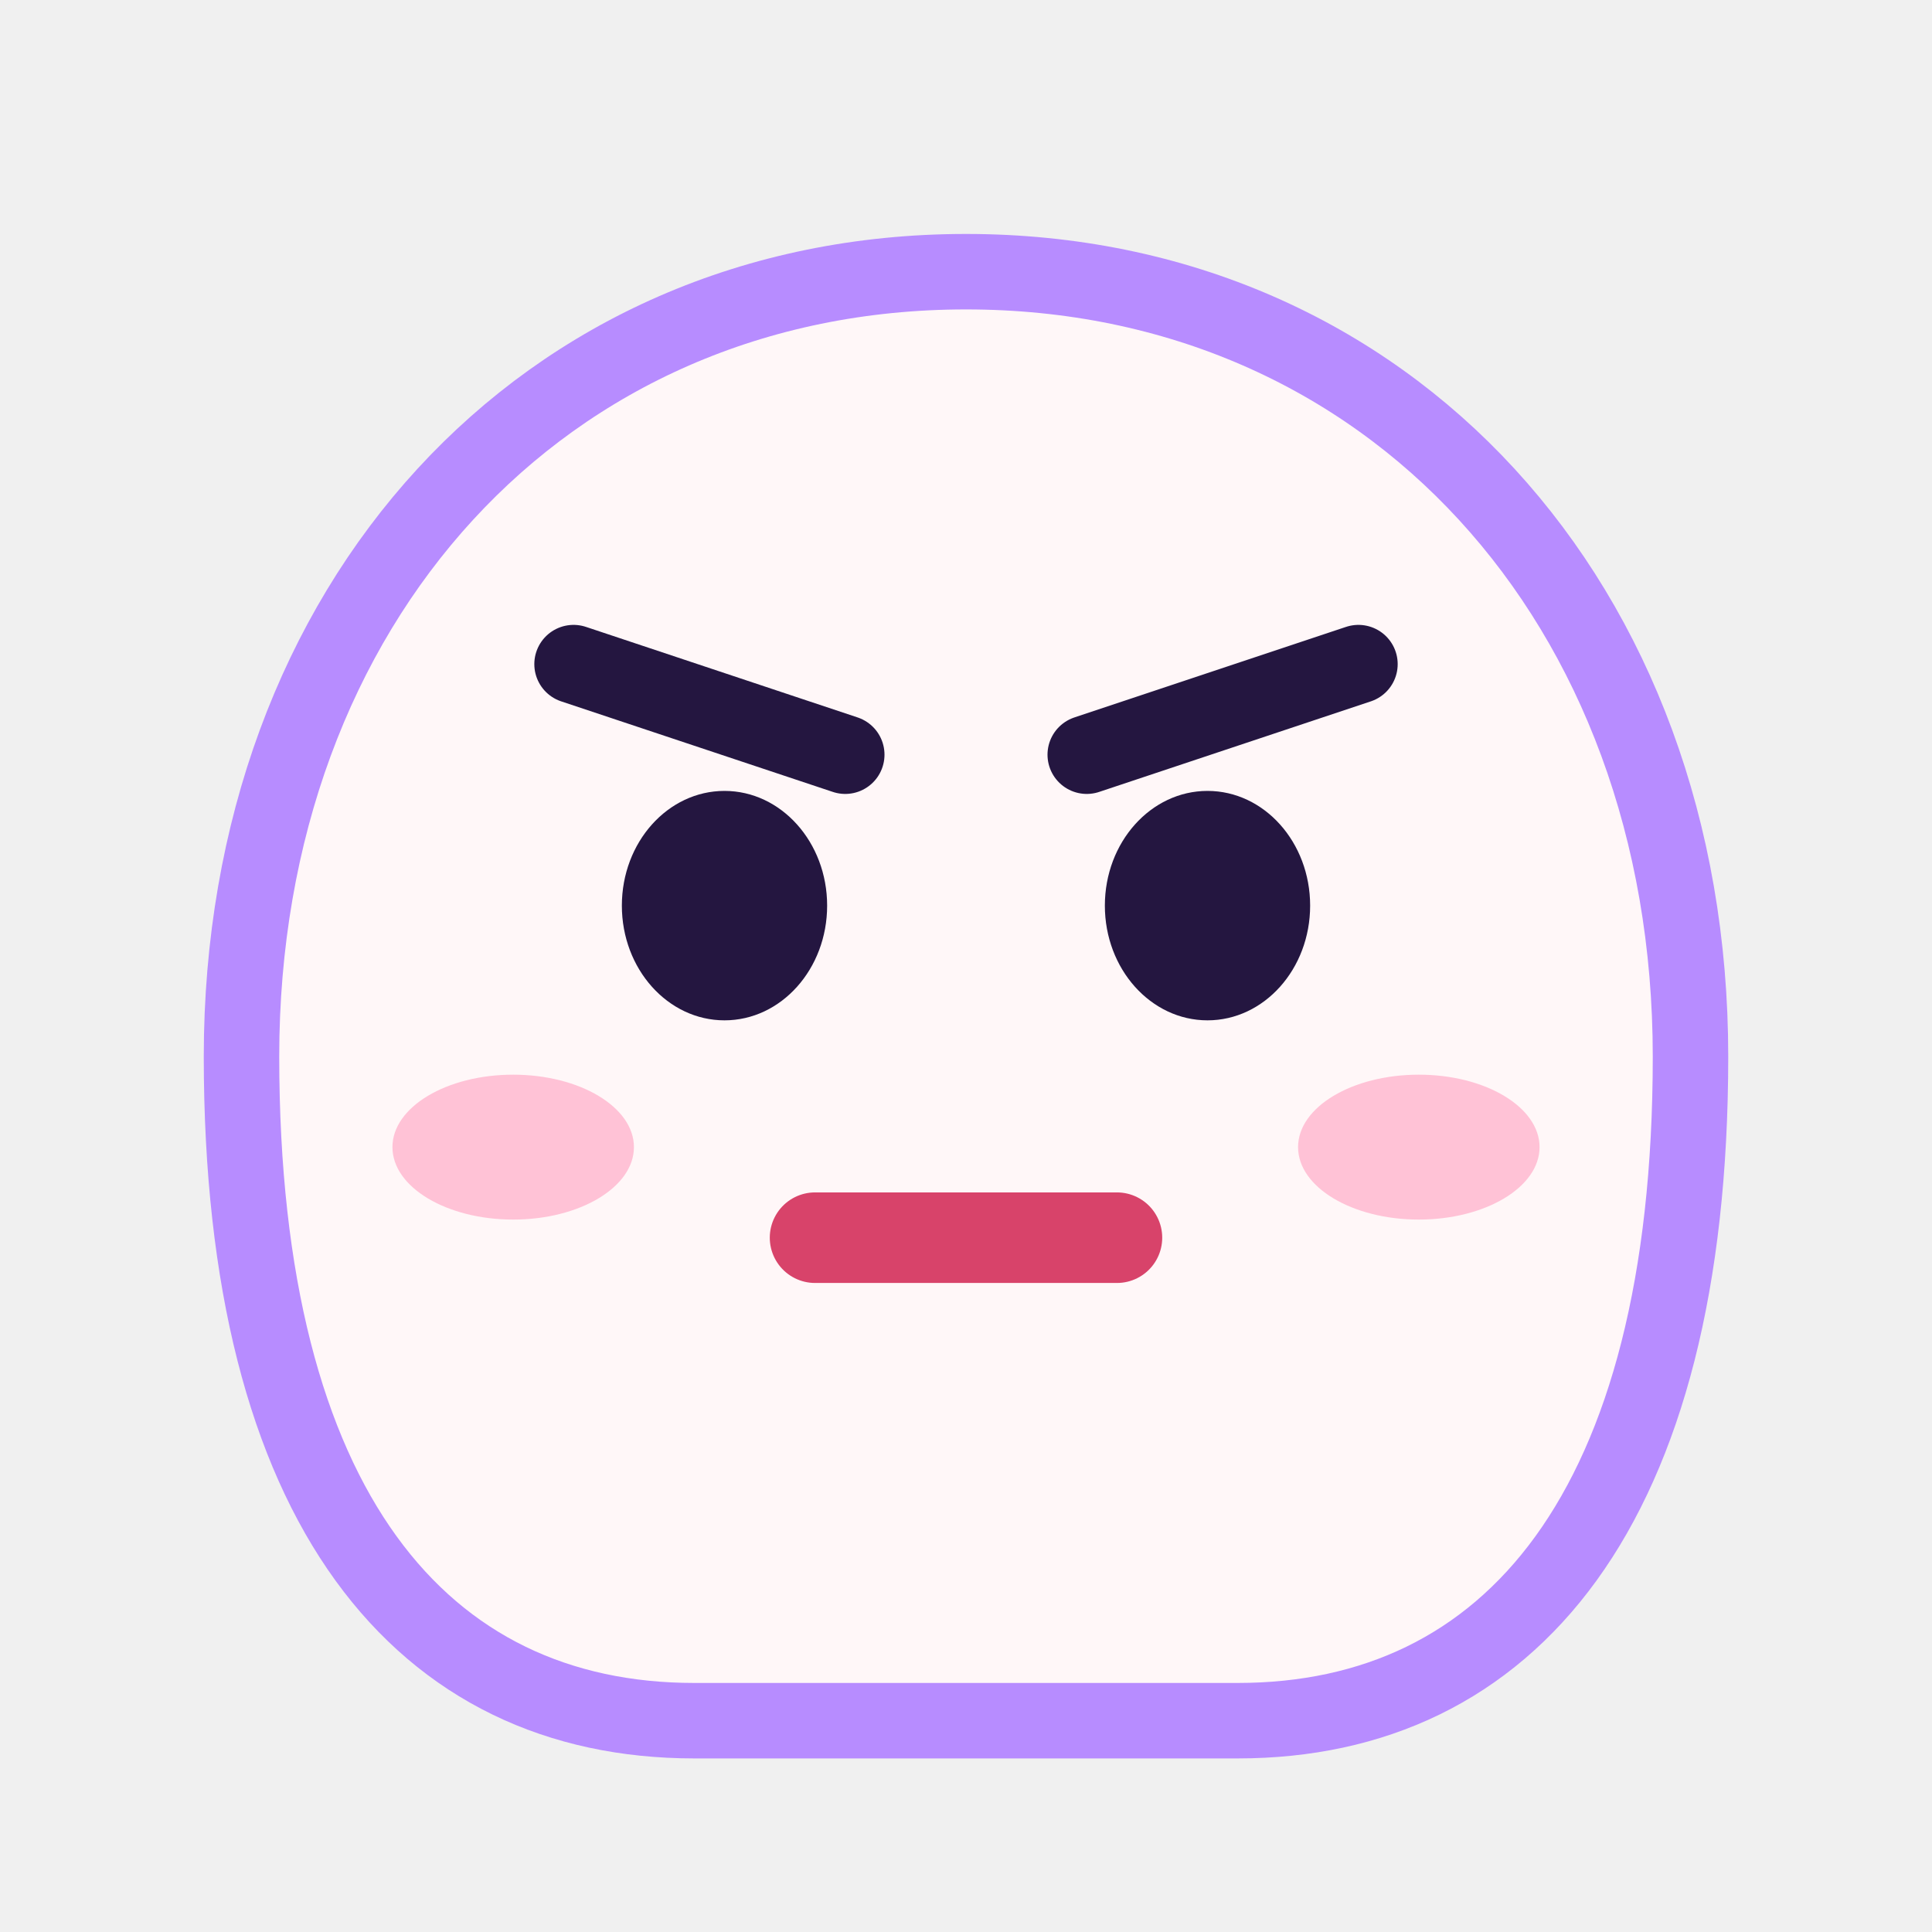
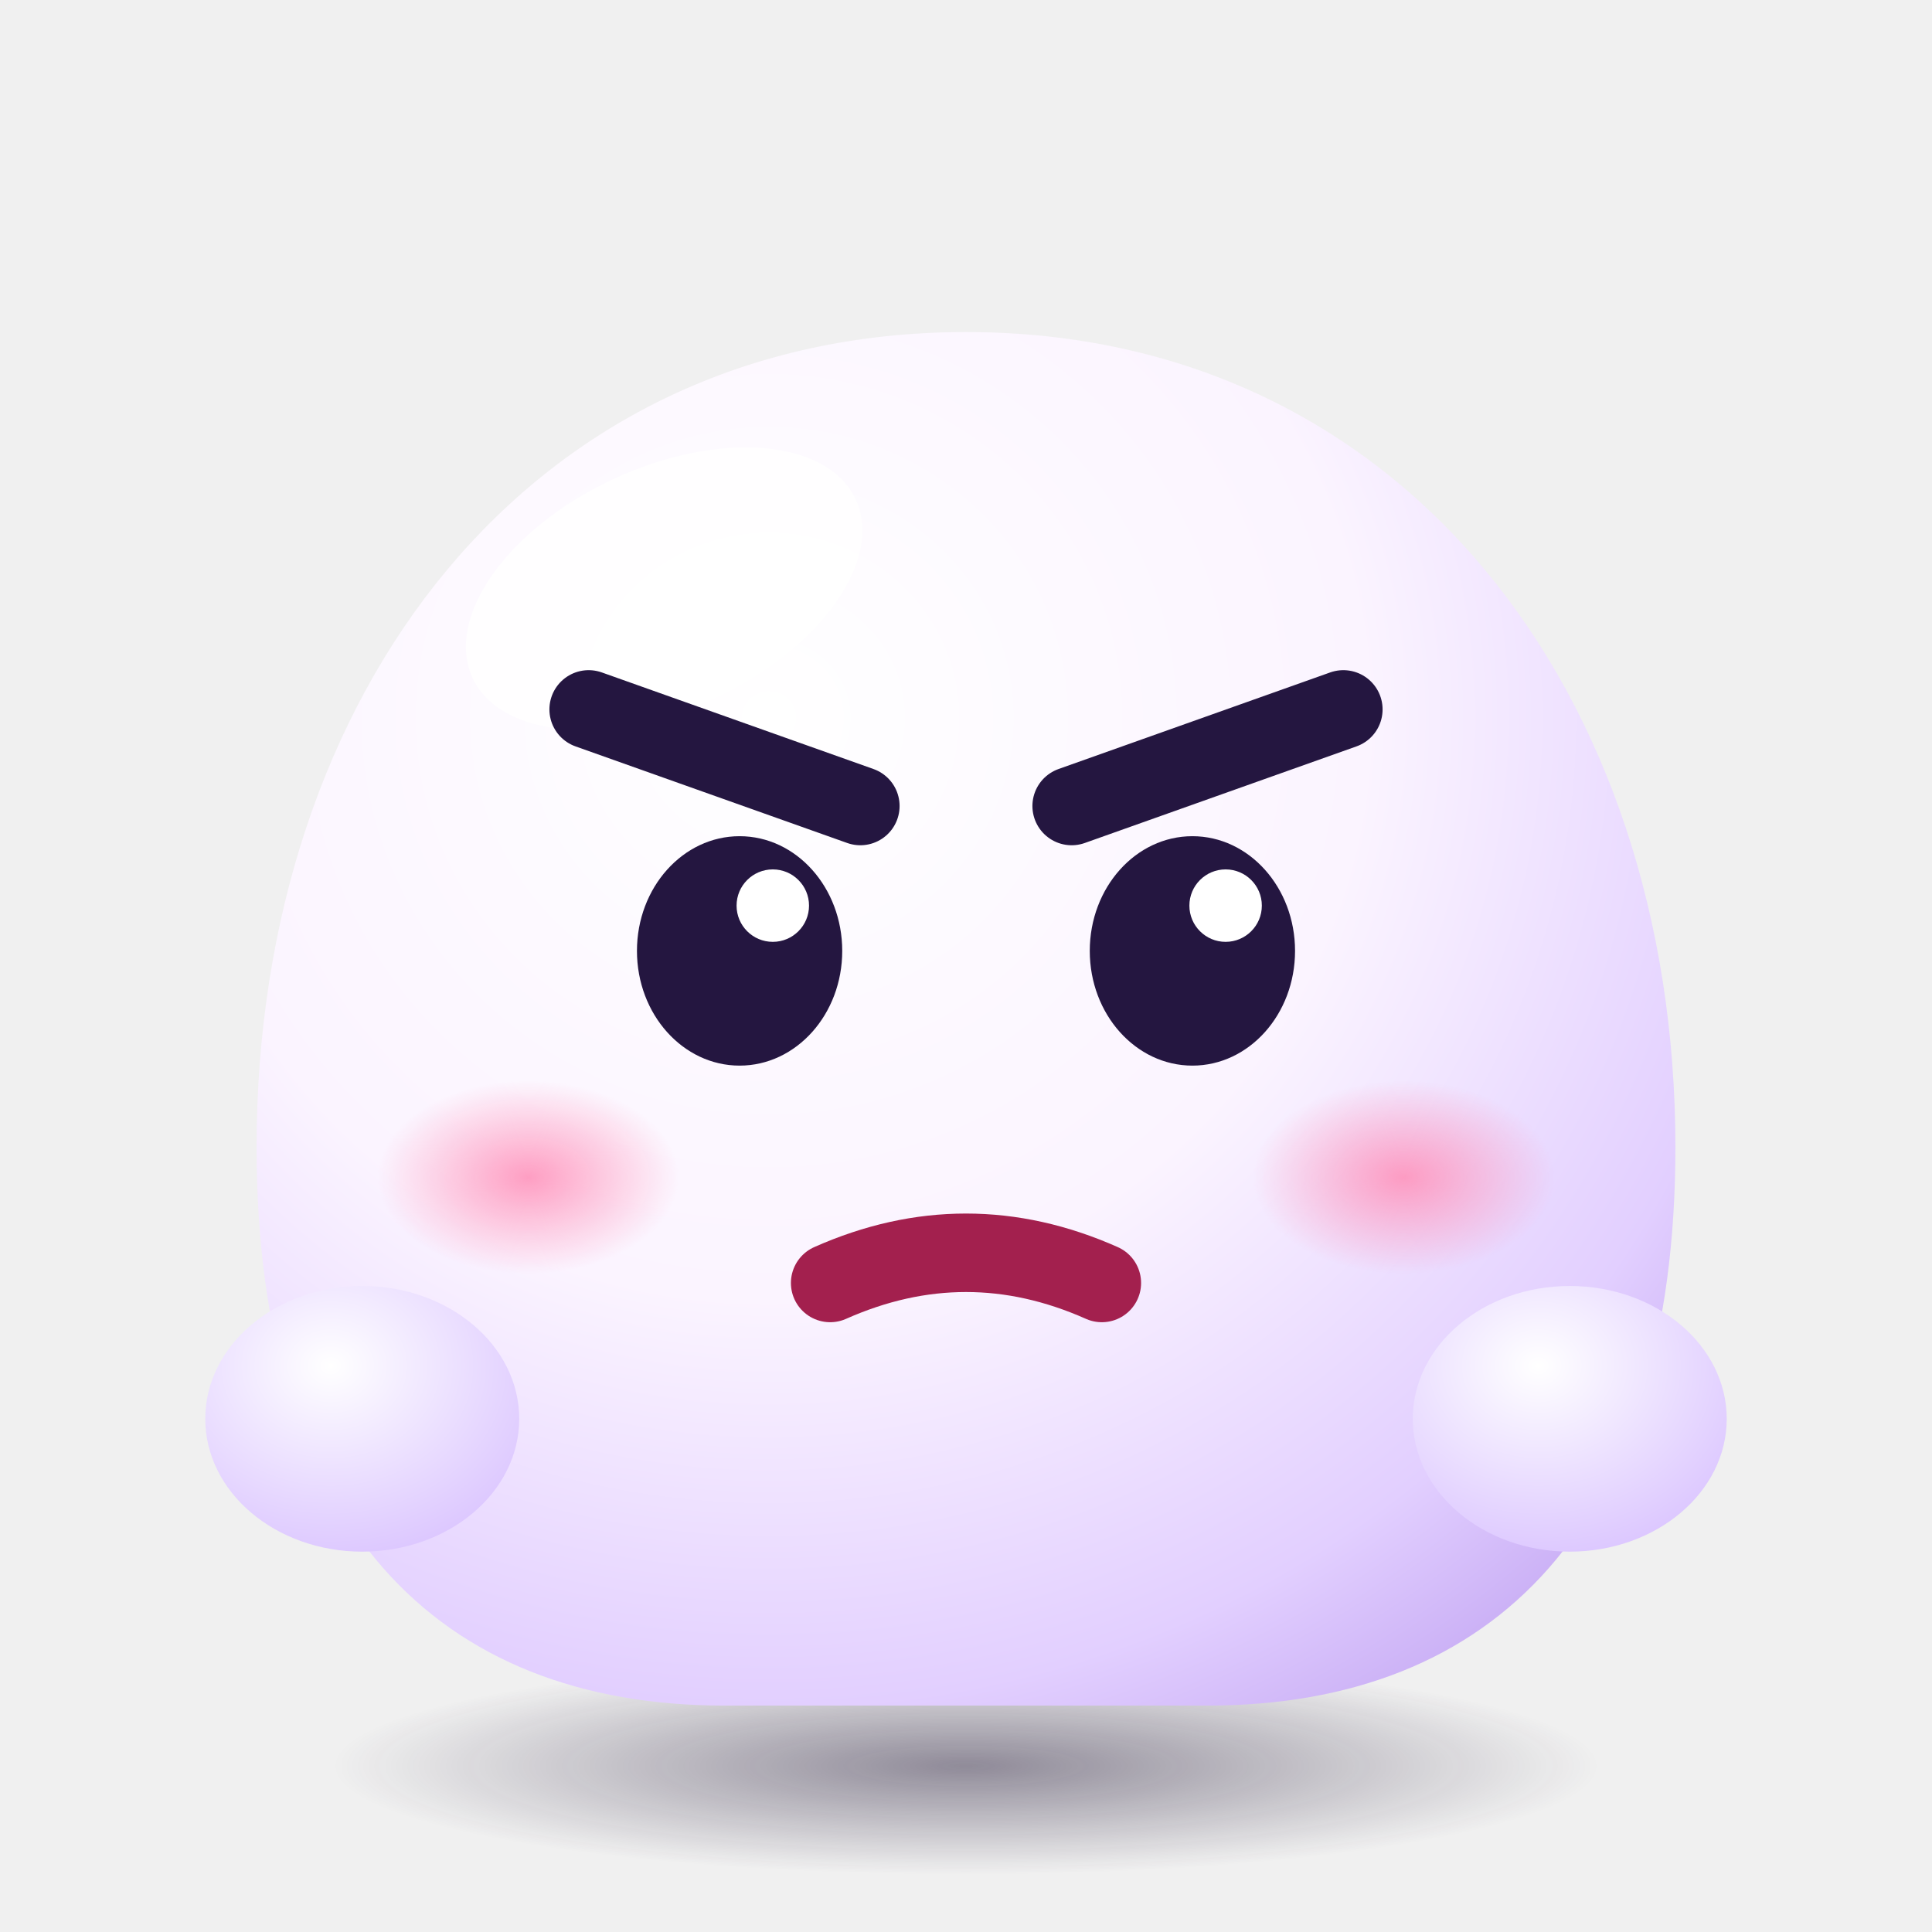
<svg xmlns="http://www.w3.org/2000/svg" viewBox="0 0 64 64">
-   <path d="M32 9C46 9 56 20 56 35C56 50 50 57 41 57H23C14 57 8 50 8 35C8 20 18 9 32 9Z" fill="#fff7f8" stroke="#b78cff" stroke-width="2.5" />
-   <ellipse cx="17" cy="38" rx="4" ry="2.4" fill="#ff9fc0" opacity=".6" />
-   <ellipse cx="47" cy="38" rx="4" ry="2.4" fill="#ff9fc0" opacity=".6" />
-   <path d="M19 22l9 3M45 22l-9 3" stroke="#241640" stroke-width="2.6" stroke-linecap="round" />
-   <ellipse cx="24" cy="30" rx="3.4" ry="3.8" fill="#241640" />
-   <ellipse cx="40" cy="30" rx="3.4" ry="3.8" fill="#241640" />
-   <path d="M27 41H37" stroke="#d8436a" stroke-width="3" stroke-linecap="round" />
+   <defs>
+     <radialGradient id="b" cx=".36" cy=".28" r=".85">
+       <stop offset="0" stop-color="#ffffff" />
+       <stop offset=".5" stop-color="#fbf4ff" />
+       <stop offset=".85" stop-color="#e2cfff" />
+       <stop offset="1" stop-color="#c9aef5" />
+     </radialGradient>
+     <radialGradient id="a" cx=".4" cy=".3" r=".8">
+       <stop offset="0" stop-color="#ffffff" />
+       <stop offset="1" stop-color="#d9c2ff" />
+     </radialGradient>
+     <radialGradient id="g" cx=".5" cy=".5" r=".5">
+       <stop offset="0" stop-color="#1a0f2e" stop-opacity=".45" />
+       <stop offset="1" stop-color="#1a0f2e" stop-opacity="0" />
+     </radialGradient>
+     <radialGradient id="c" cx=".5" cy=".5" r=".5">
+       <stop offset="0" stop-color="#ff8fb8" stop-opacity=".85" />
+       <stop offset="1" stop-color="#ff8fb8" stop-opacity="0" />
+     </radialGradient>
+     <linearGradient id="m" x1="0" y1="0" x2="0" y2="1">
+       <stop offset="0" stop-color="#8a1640" />
+       <stop offset="1" stop-color="#d8436a" />
+     </linearGradient>
+   </defs>
+   <ellipse cx="32" cy="58.5" rx="21" ry="3.6" fill="url(#g)" />
+   <path d="M32 11C46.5 11 55.5 23 55.5 38C55.5 50.5 49.5 56.5 40 56.5H24C14.5 56.5 8.5 50.5 8.5 38C8.5 23 17.5 11 32 11Z" fill="url(#b)" />
+   <ellipse cx="22" cy="19.5" rx="7" ry="4" fill="#fff" opacity=".85" transform="rotate(-25 22 19.5)" />
+   <ellipse cx="12" cy="47" rx="5.2" ry="4.4" fill="url(#a)" />
+   <ellipse cx="52" cy="47" rx="5.2" ry="4.4" fill="url(#a)" />
+   <ellipse cx="17.5" cy="39" rx="5" ry="3.2" fill="url(#c)" />
+   <ellipse cx="46.5" cy="39" rx="5" ry="3.2" fill="url(#c)" />
+   <path d="M19.5 23.5l9 3.2M44.5 23.5l-9 3.2" stroke="#241640" stroke-width="2.6" stroke-linecap="round" />
+   <ellipse cx="24.5" cy="31.5" rx="3.4" ry="3.8" fill="#241640" />
+   <ellipse cx="39.5" cy="31.5" rx="3.4" ry="3.8" fill="#241640" />
+   <circle cx="25.6" cy="30" r="1.2" fill="#fff" />
+   <circle cx="40.6" cy="30" r="1.2" fill="#fff" />
+   <path d="M27.5 42.5Q32 40.5 36.5 42.5" fill="none" stroke="#a3204e" stroke-width="2.6" stroke-linecap="round" />
</svg>
